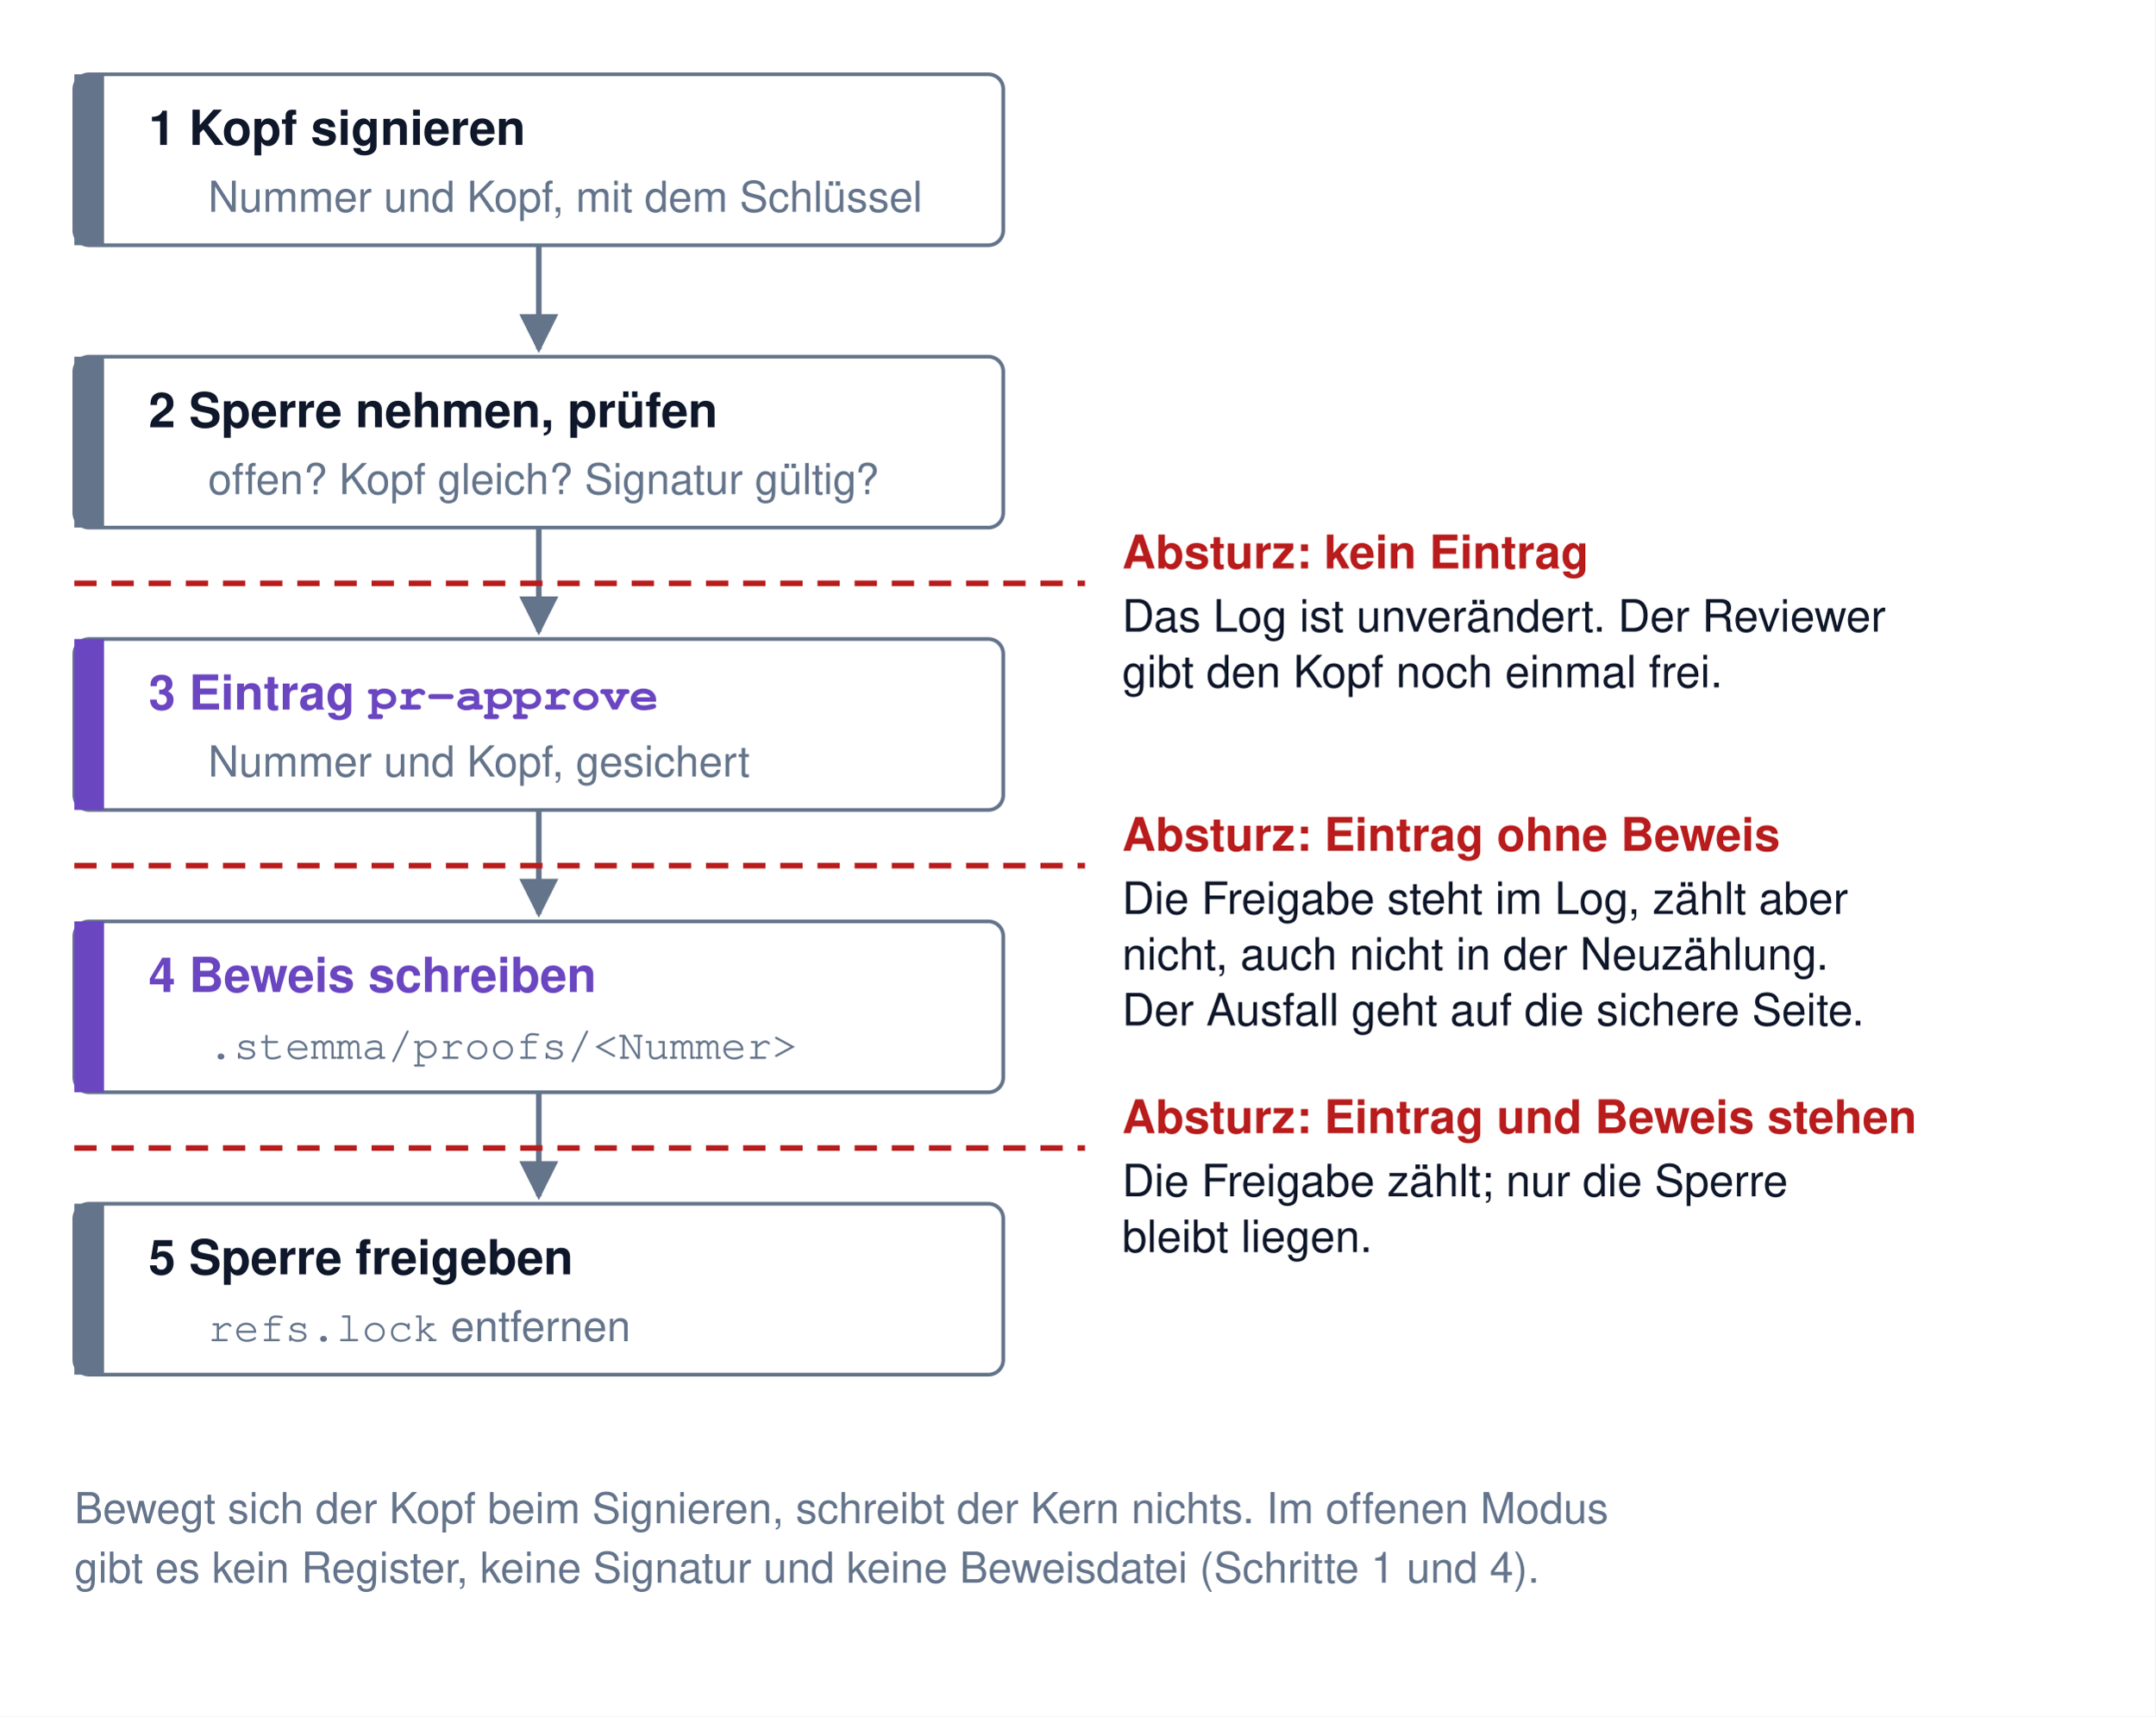
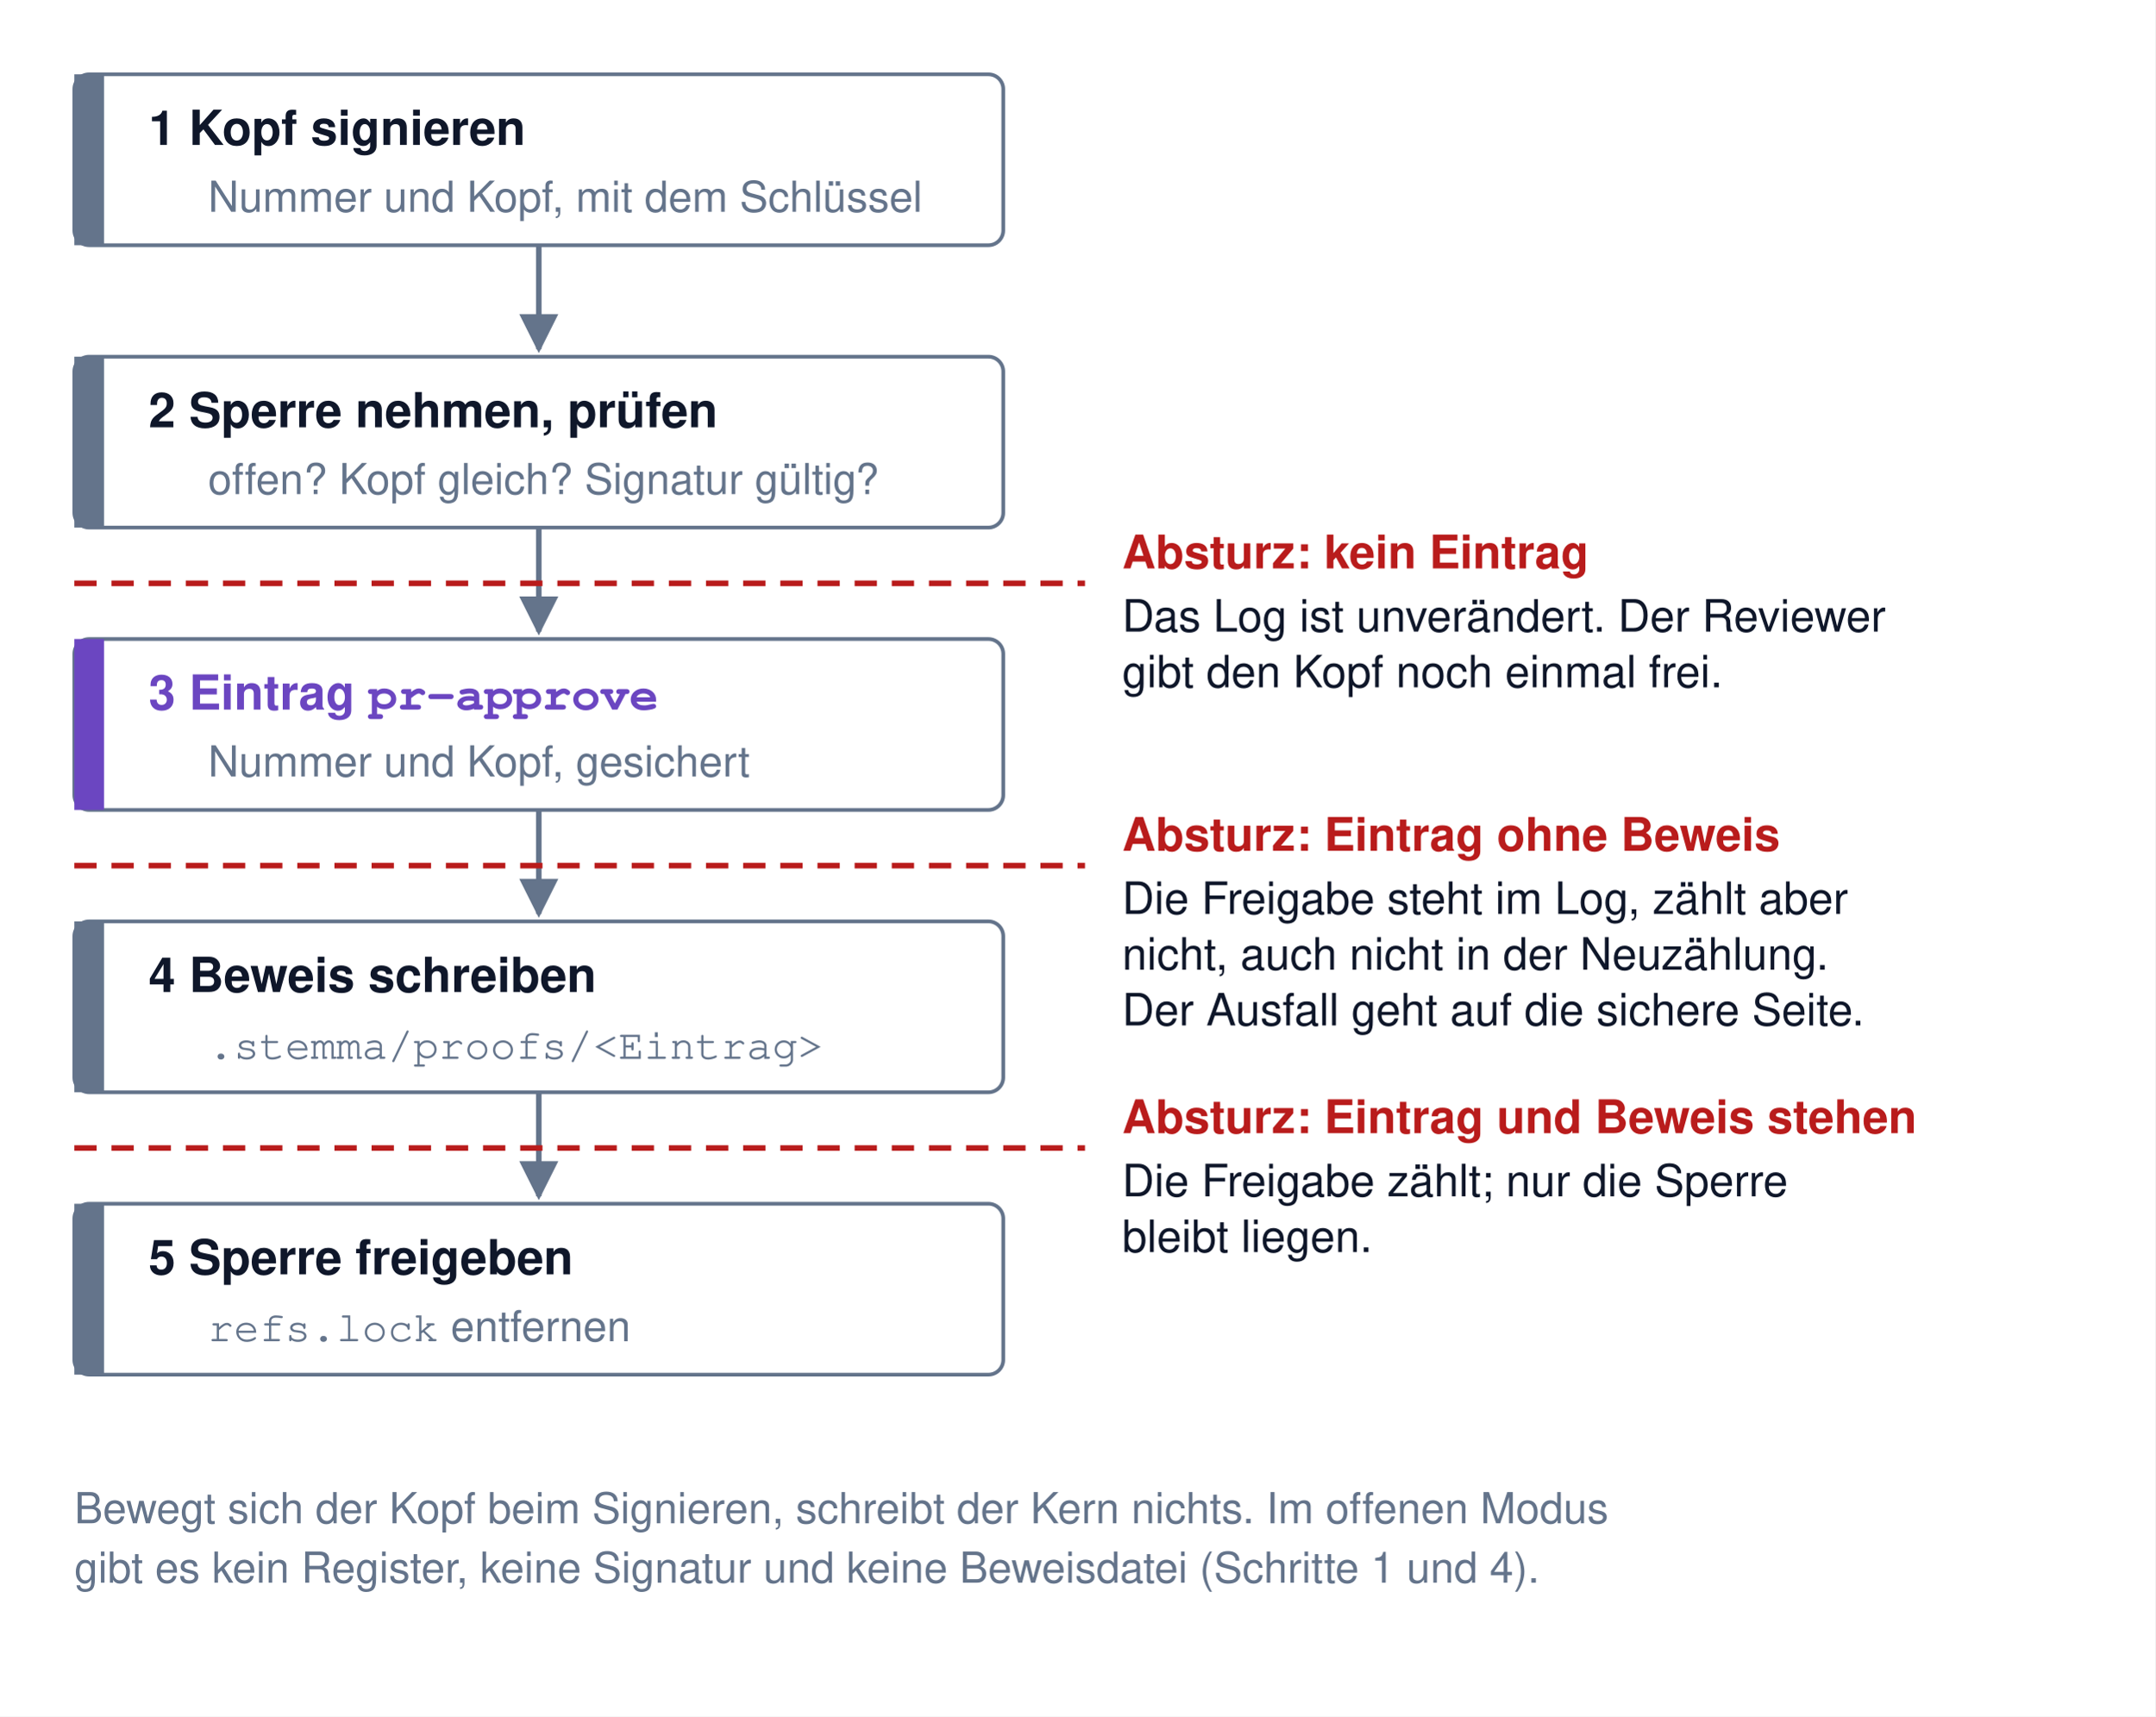
<svg xmlns="http://www.w3.org/2000/svg" viewBox="0 0 580 462" font-family="Helvetica, Arial, sans-serif">
  <defs>
    <marker id="arrow" viewBox="0 0 10 10" refX="9" refY="5" markerWidth="7" markerHeight="7" orient="auto">
      <path d="M0,0 L10,5 L0,10 z" fill="#64748B" />
    </marker>
    <marker id="arrow-green" viewBox="0 0 10 10" refX="9" refY="5" markerWidth="7" markerHeight="7" orient="auto">
      <path d="M0,0 L10,5 L0,10 z" fill="#2F7D32" />
    </marker>
    <marker id="arrow-crash" viewBox="0 0 10 10" refX="9" refY="5" markerWidth="7" markerHeight="7" orient="auto">
      <path d="M0,0 L10,5 L0,10 z" fill="#B91C1C" />
    </marker>
  </defs>
  <rect x="0" y="0" width="580" height="462" fill="#FFFFFF" />
  <rect x="20" y="20" width="250" height="46" rx="4" stroke="#64748B" stroke-width="1" fill="#FFFFFF" />
  <rect x="20" y="20" width="8" height="46" fill="#64748B" />
  <text x="40" y="39" font-size="13" font-weight="bold" fill="#0F172A">1  Kopf signieren</text>
  <text x="56" y="57" font-size="11.5" fill="#64748B">Nummer und Kopf, mit dem Schlüssel</text>
  <line x1="145" y1="66" x2="145" y2="94" stroke="#64748B" stroke-width="1.5" marker-end="url(#arrow)" />
  <rect x="20" y="96" width="250" height="46" rx="4" stroke="#64748B" stroke-width="1" fill="#FFFFFF" />
  <rect x="20" y="96" width="8" height="46" fill="#64748B" />
  <text x="40" y="115" font-size="13" font-weight="bold" fill="#0F172A">2  Sperre nehmen, prüfen</text>
  <text x="56" y="133" font-size="11.5" fill="#64748B">offen? Kopf gleich? Signatur gültig?</text>
  <line x1="145" y1="142" x2="145" y2="170" stroke="#64748B" stroke-width="1.5" marker-end="url(#arrow)" />
  <rect x="20" y="172" width="250" height="46" rx="4" stroke="#64748B" stroke-width="1" fill="#FFFFFF" />
  <rect x="20" y="172" width="8" height="46" fill="#6B46C1" />
  <text x="40" y="191" font-size="13" font-weight="bold" fill="#6B46C1">3  Eintrag <tspan font-family="Courier, monospace">pr-approve</tspan>
  </text>
  <text x="56" y="209" font-size="11.5" fill="#64748B">Nummer und Kopf, gesichert</text>
  <line x1="145" y1="218" x2="145" y2="246" stroke="#64748B" stroke-width="1.5" marker-end="url(#arrow)" />
  <rect x="20" y="248" width="250" height="46" rx="4" stroke="#64748B" stroke-width="1" fill="#FFFFFF" />
-   <rect x="20" y="248" width="8" height="46" fill="#6B46C1" />
-   <text x="40" y="267" font-size="13" font-weight="bold" fill="#6B46C1">4  Beweis schreiben</text>
+   <rect x="20" y="248" width="8" height="46" fill="#64748B" />
+   <text x="40" y="267" font-size="13" font-weight="bold" fill="#0F172A">4  Beweis schreiben</text>
  <text x="56" y="285" font-size="11.5" fill="#64748B">
-     <tspan font-family="Courier, monospace">.stemma/proofs/&lt;Nummer&gt;</tspan>
+     <tspan font-family="Courier, monospace">.stemma/proofs/&lt;Eintrag&gt;</tspan>
  </text>
  <line x1="145" y1="294" x2="145" y2="322" stroke="#64748B" stroke-width="1.5" marker-end="url(#arrow)" />
  <rect x="20" y="324" width="250" height="46" rx="4" stroke="#64748B" stroke-width="1" fill="#FFFFFF" />
  <rect x="20" y="324" width="8" height="46" fill="#64748B" />
  <text x="40" y="343" font-size="13" font-weight="bold" fill="#0F172A">5  Sperre freigeben</text>
  <text x="56" y="361" font-size="11.5" fill="#64748B">
    <tspan font-family="Courier, monospace">refs.lock</tspan> entfernen</text>
  <line x1="20" y1="157" x2="292" y2="157" stroke="#B91C1C" stroke-width="1.5" stroke-dasharray="6 4" />
  <text x="302" y="153" font-size="12.5" font-weight="bold" fill="#B91C1C">Absturz: kein Eintrag</text>
  <text x="302" y="170" font-size="12" fill="#0F172A">Das Log ist unverändert. Der Reviewer</text>
  <text x="302" y="185" font-size="12" fill="#0F172A">gibt den Kopf noch einmal frei.</text>
  <line x1="20" y1="233" x2="292" y2="233" stroke="#B91C1C" stroke-width="1.5" stroke-dasharray="6 4" />
  <text x="302" y="229" font-size="12.5" font-weight="bold" fill="#B91C1C">Absturz: Eintrag ohne Beweis</text>
  <text x="302" y="246" font-size="12" fill="#0F172A">Die Freigabe steht im Log, zählt aber</text>
  <text x="302" y="261" font-size="12" fill="#0F172A">nicht, auch nicht in der Neuzählung.</text>
  <text x="302" y="276" font-size="12" fill="#0F172A">Der Ausfall geht auf die sichere Seite.</text>
  <line x1="20" y1="309" x2="292" y2="309" stroke="#B91C1C" stroke-width="1.5" stroke-dasharray="6 4" />
  <text x="302" y="305" font-size="12.5" font-weight="bold" fill="#B91C1C">Absturz: Eintrag und Beweis stehen</text>
  <text x="302" y="322" font-size="12" fill="#0F172A">Die Freigabe zählt; nur die Sperre</text>
  <text x="302" y="337" font-size="12" fill="#0F172A">bleibt liegen.</text>
  <text x="20" y="410" font-size="11.5" fill="#64748B">Bewegt sich der Kopf beim Signieren, schreibt der Kern nichts. Im offenen Modus</text>
  <text x="20" y="426" font-size="11.5" fill="#64748B">gibt es kein Register, keine Signatur und keine Beweisdatei (Schritte 1 und 4).</text>
</svg>
